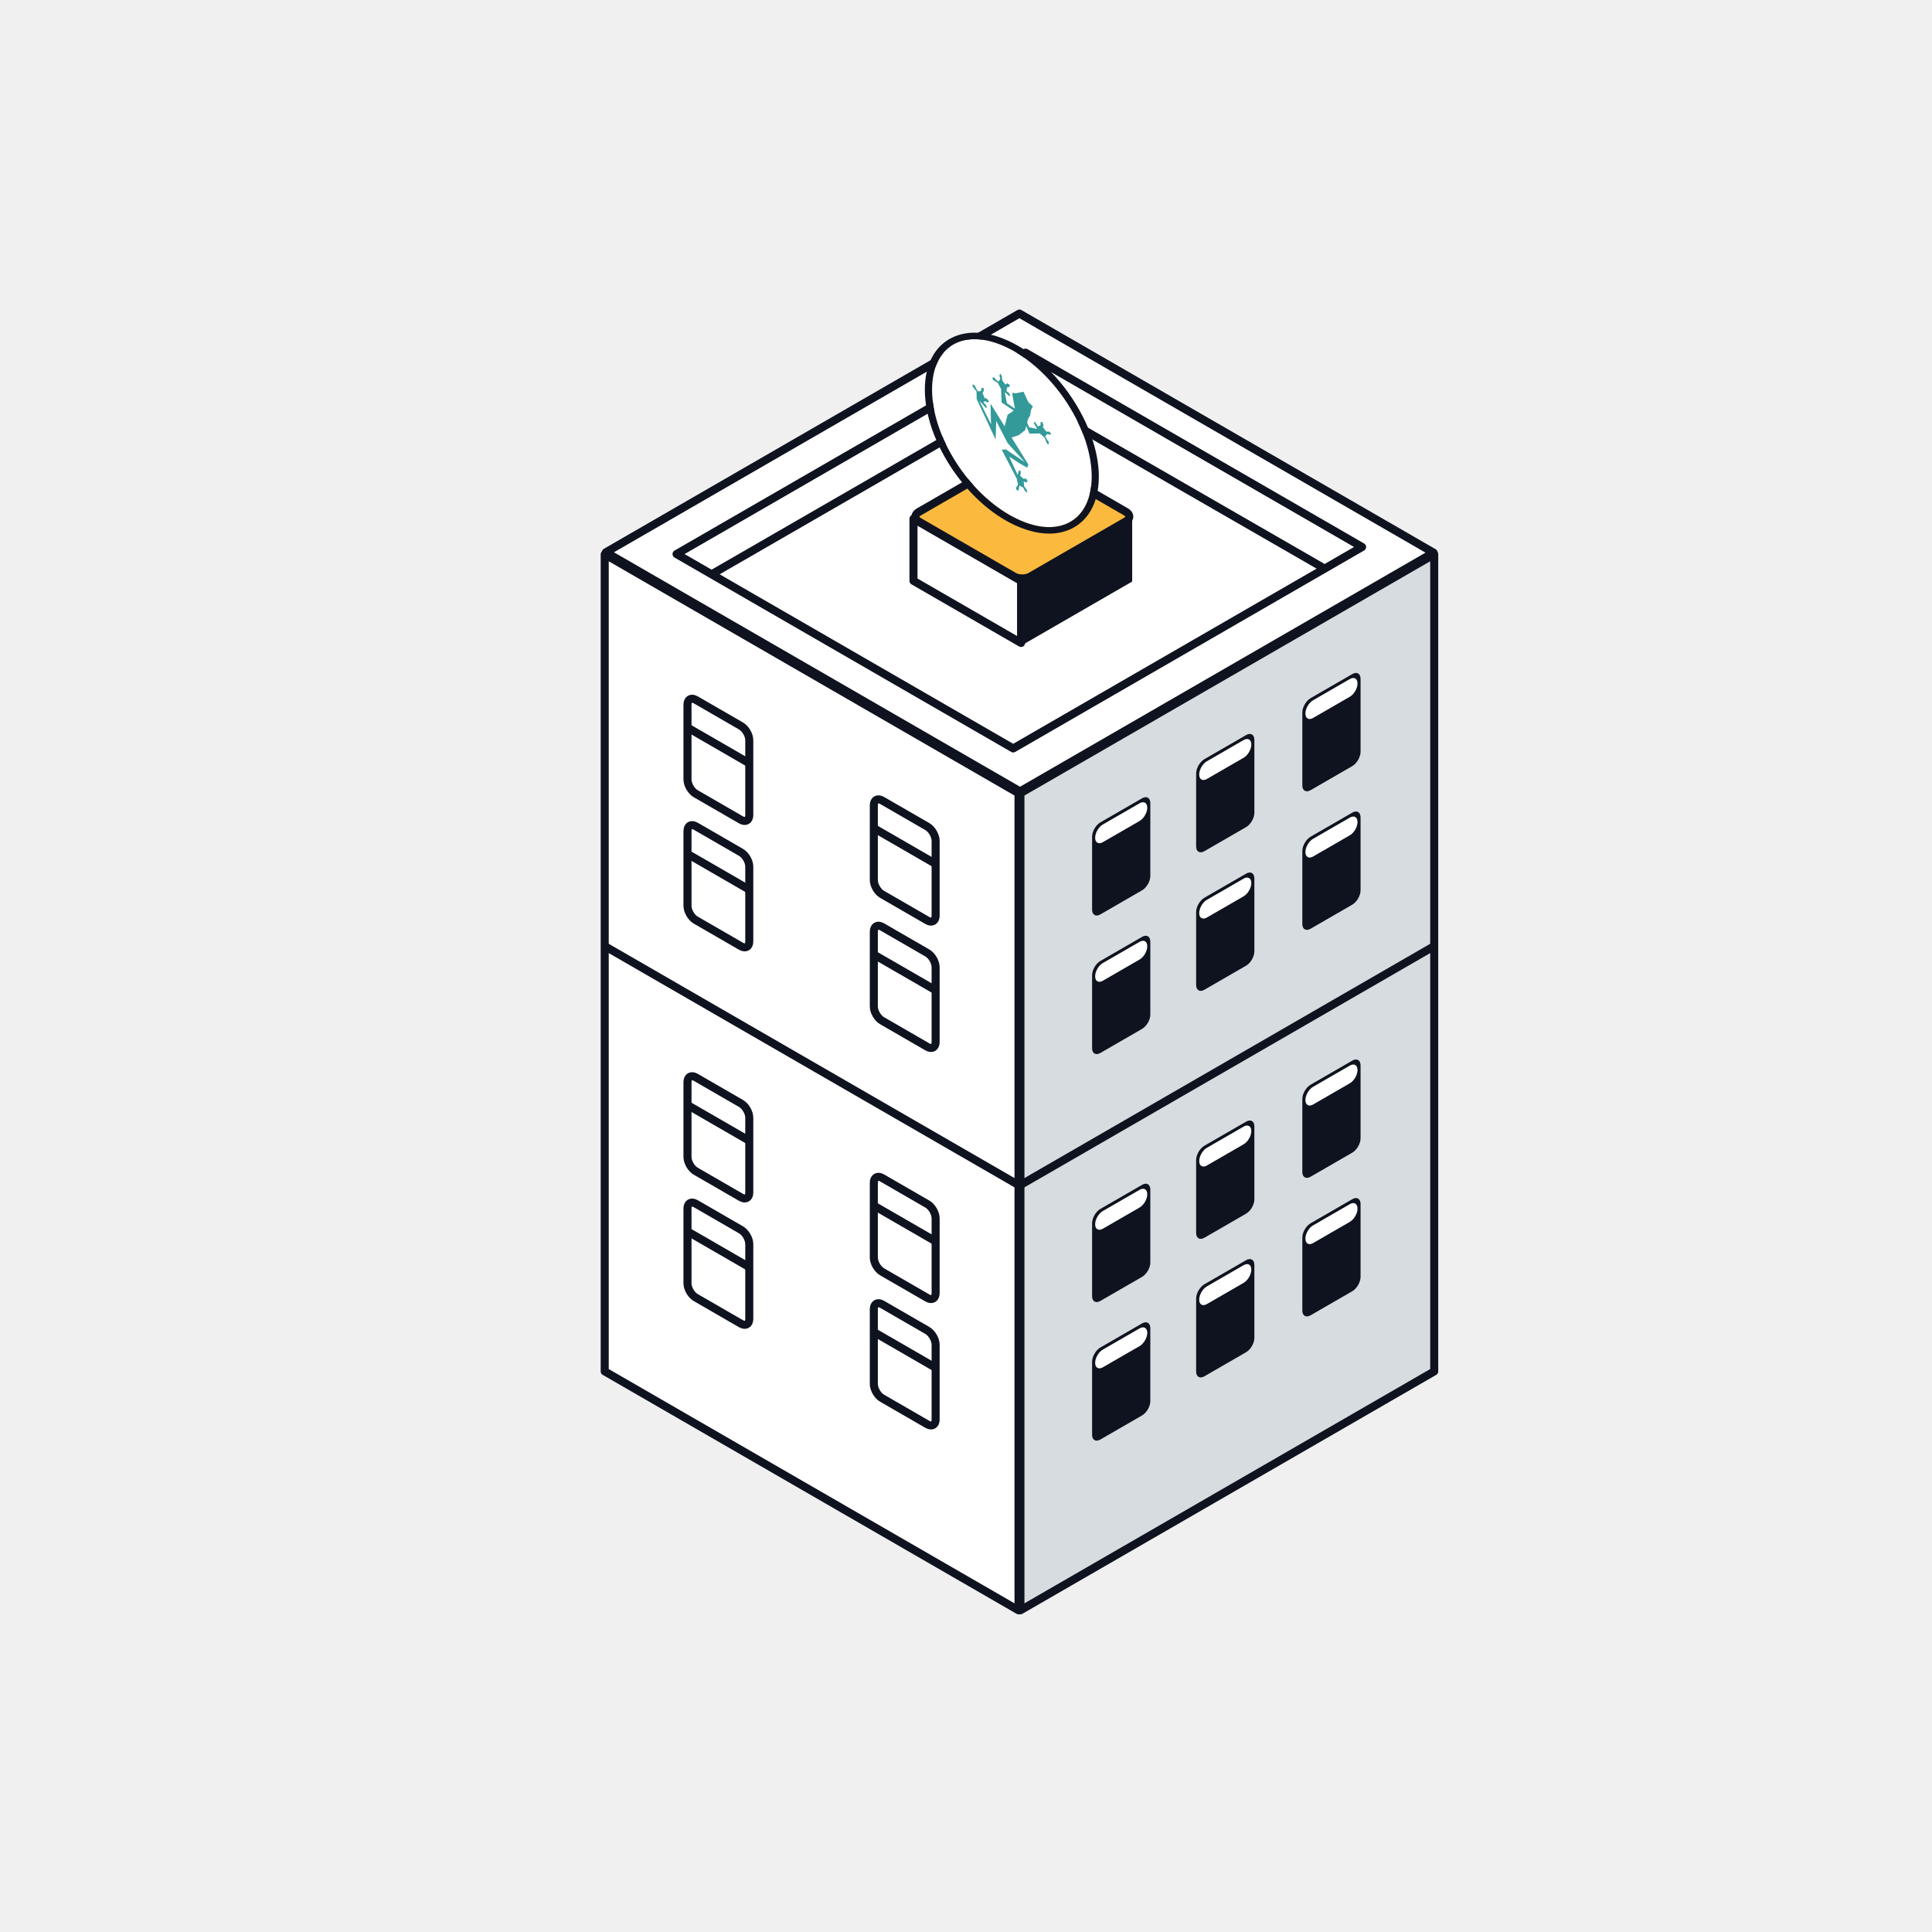
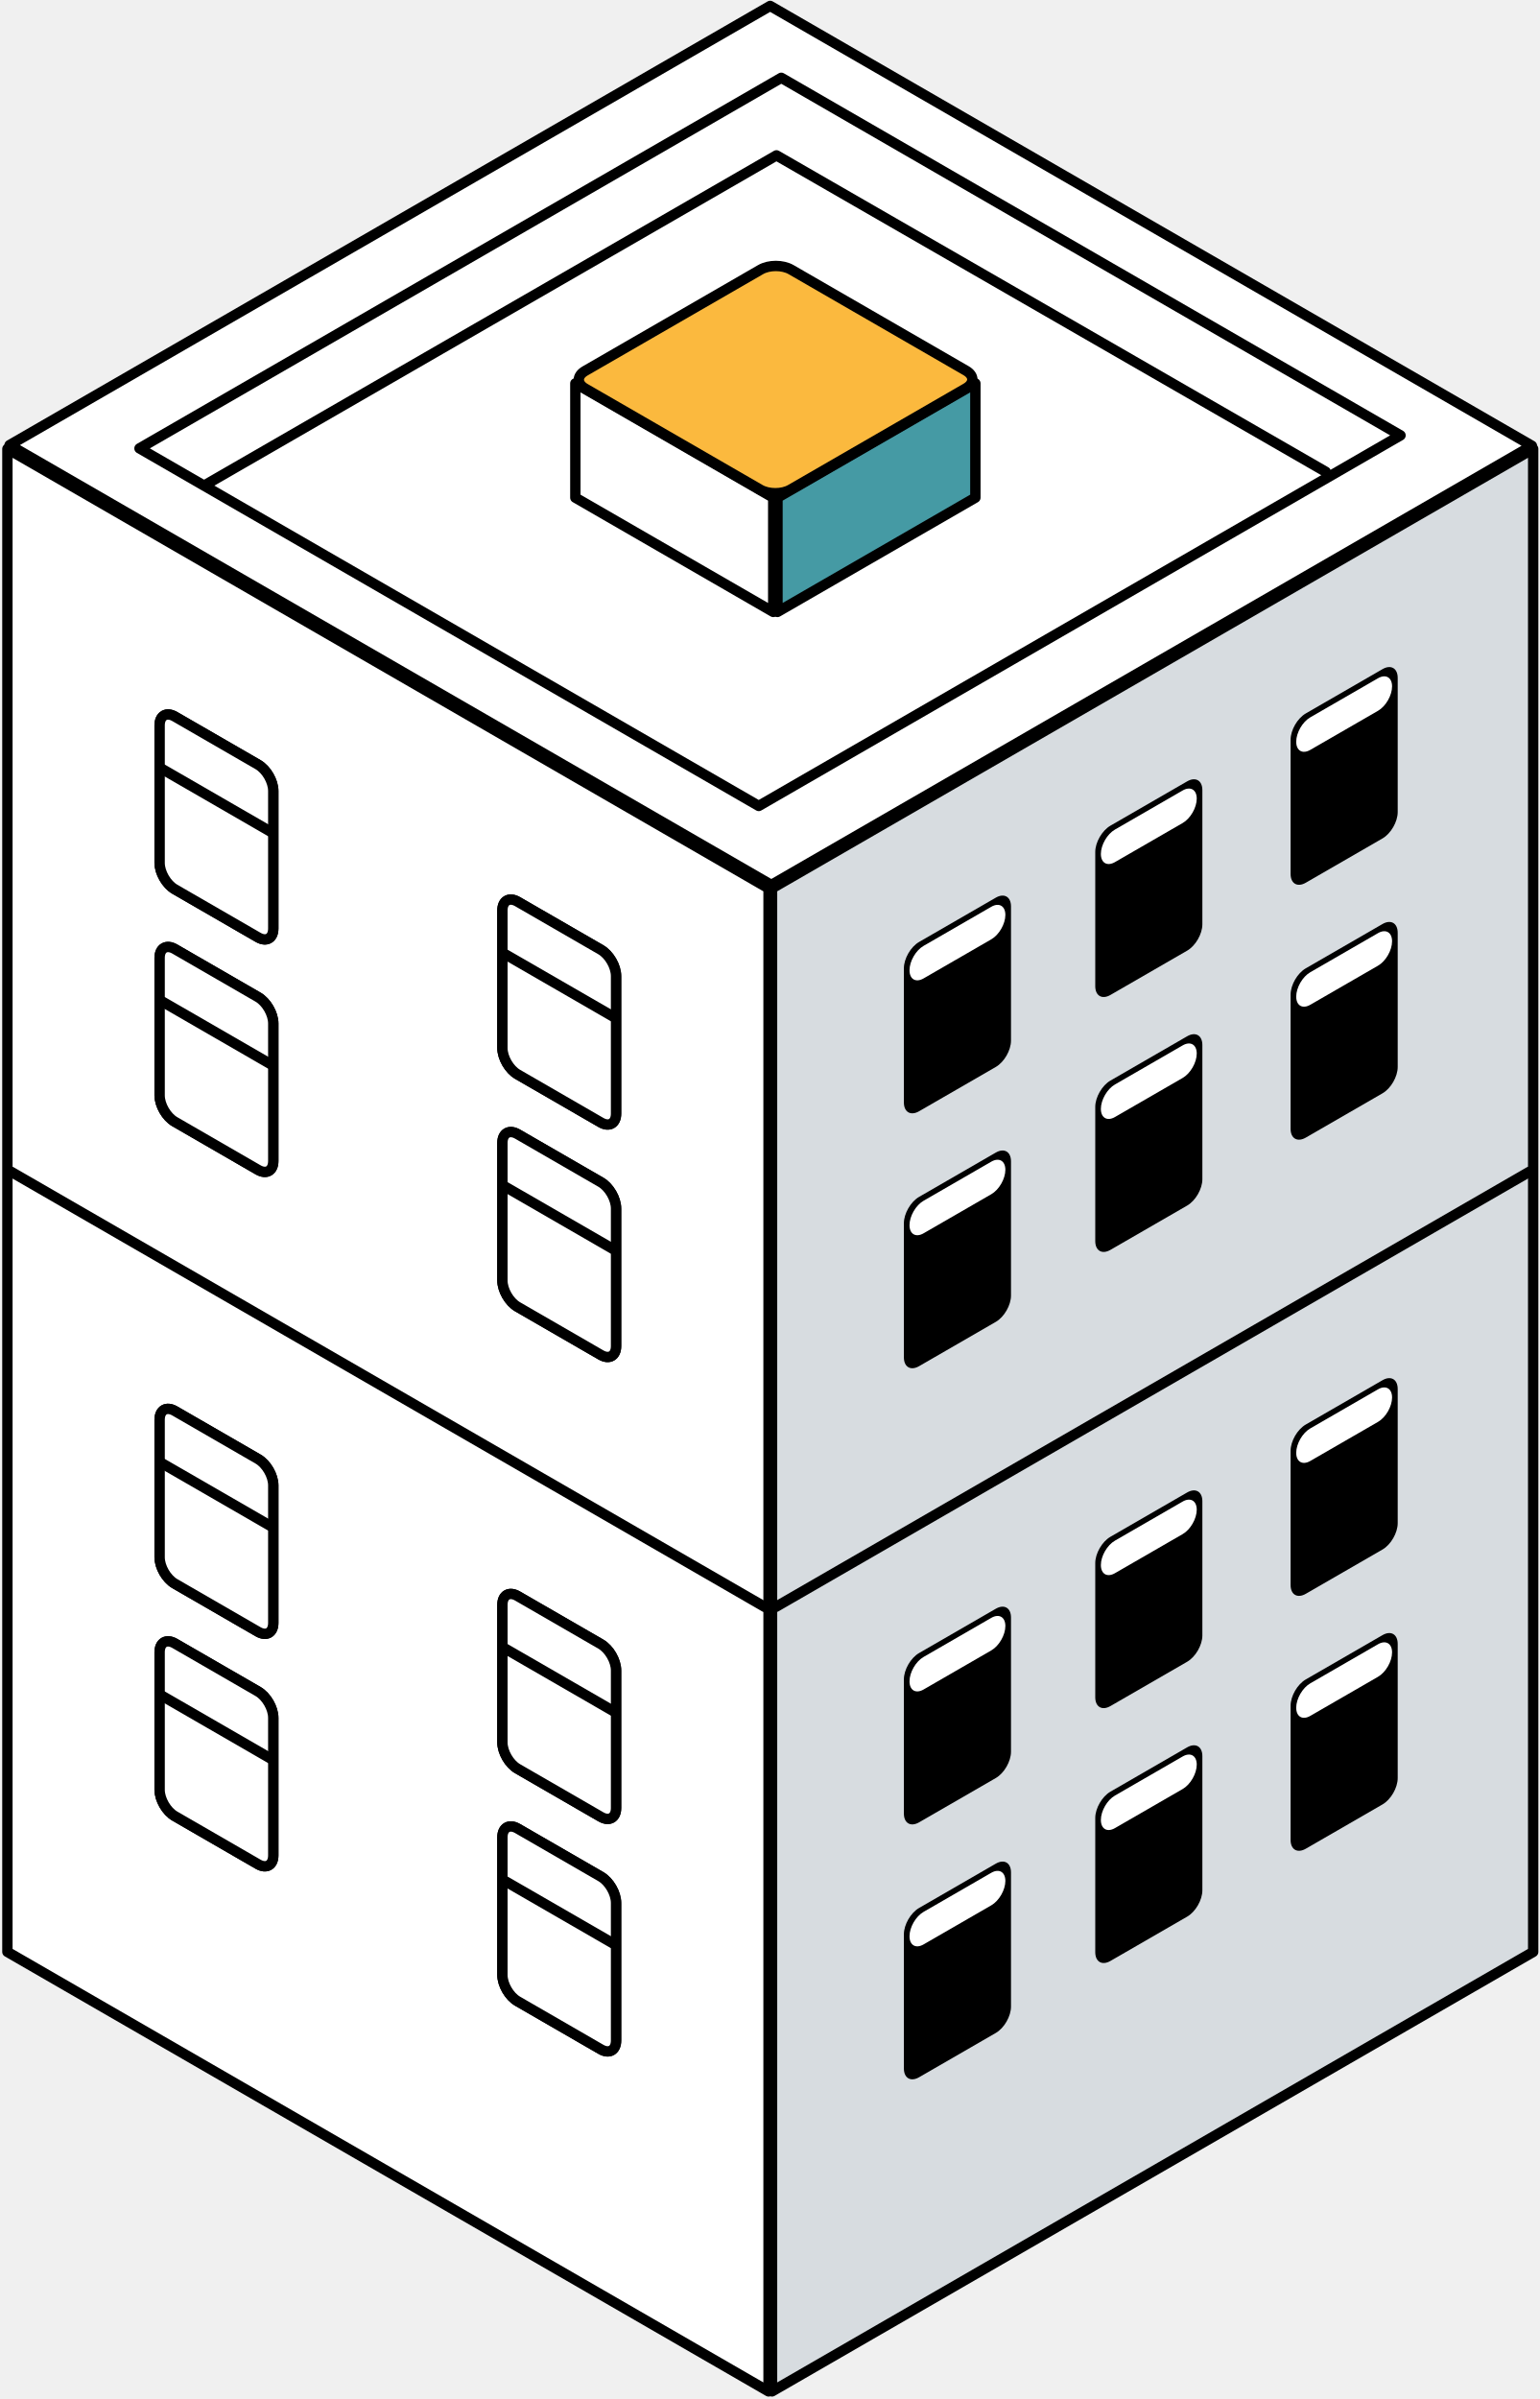
- <svg xmlns="http://www.w3.org/2000/svg" id="Southeast_Asia_R_D_Office_Opened_Vietnam" data-name="Southeast Asia R&amp;amp;D Office Opened – Vietnam" viewBox="0 0 1200 1200">
-   <defs>
-     <style>
-       .cls-1 {
-         fill: #399;
-       }
- 
-       .cls-2, .cls-3 {
-         fill: #fff;
-       }
- 
-       .cls-2, .cls-4, .cls-5, .cls-6, .cls-7 {
-         stroke: #0f1320;
-         stroke-linejoin: round;
-       }
- 
-       .cls-2, .cls-4, .cls-6 {
-         stroke-width: 5px;
-       }
- 
-       .cls-2, .cls-4, .cls-7 {
-         stroke-linecap: round;
-       }
- 
-       .cls-4, .cls-7 {
-         fill: #d7dce0;
-       }
- 
-       .cls-5, .cls-7 {
-         stroke-width: 1.5px;
-       }
- 
-       .cls-5, .cls-8 {
-         fill: #0f1320;
-       }
- 
-       .cls-6 {
-         fill: #fbb93e;
-       }
-     </style>
-   </defs>
-   <g>
-     <polygon class="cls-4" points="633.8 492.68 890.82 344.29 890.82 851.79 633.8 1000.18 633.8 492.68" />
-     <path class="cls-2" d="M635.09,735.3l254.45-146.91" />
-     <path class="cls-8" d="M683.46,510.79l25.89-14.95c2.84-1.64,5.14-.31,5.14,2.97v45.29c0,3.28-2.3,7.26-5.14,8.9l-25.89,14.95c-2.84,1.64-5.14.31-5.14-2.97v-45.29c0-3.28,2.3-7.26,5.14-8.9Z" />
-     <path class="cls-3" d="M684.98,512.11l22.85-13.19c2.63-1.52,4.76-.29,4.76,2.75h0c0,3.04-2.13,6.73-4.76,8.24l-22.85,13.19c-2.63,1.52-4.76.29-4.76-2.75h0c0-3.04,2.13-6.73,4.76-8.24Z" />
-     <path class="cls-8" d="M683.46,596.86l25.89-14.95c2.84-1.64,5.14-.31,5.14,2.97v45.29c0,3.28-2.3,7.26-5.14,8.9l-25.89,14.95c-2.84,1.64-5.14.31-5.14-2.97v-45.29c0-3.28,2.3-7.26,5.14-8.9Z" />
-     <path class="cls-3" d="M684.98,598.17l22.85-13.19c2.63-1.52,4.76-.29,4.76,2.75h0c0,3.04-2.13,6.73-4.76,8.24l-22.85,13.19c-2.63,1.52-4.76.29-4.76-2.75h0c0-3.04,2.13-6.73,4.76-8.24Z" />
-     <path class="cls-8" d="M748.08,471.52l25.89-14.95c2.84-1.64,5.14-.31,5.14,2.97v45.29c0,3.28-2.3,7.26-5.14,8.9l-25.89,14.95c-2.84,1.64-5.14.31-5.14-2.97v-45.29c0-3.28,2.3-7.26,5.14-8.9Z" />
-     <path class="cls-3" d="M749.61,472.84l22.85-13.19c2.63-1.52,4.76-.29,4.76,2.75h0c0,3.04-2.13,6.73-4.76,8.24l-22.85,13.19c-2.63,1.52-4.76.29-4.76-2.75h0c0-3.04,2.13-6.73,4.76-8.24Z" />
-     <path class="cls-8" d="M748.08,557.59l25.89-14.95c2.84-1.64,5.14-.31,5.14,2.97v45.29c0,3.28-2.3,7.26-5.14,8.9l-25.89,14.95c-2.84,1.64-5.14.31-5.14-2.97v-45.29c0-3.28,2.3-7.26,5.14-8.9Z" />
-     <path class="cls-3" d="M749.6,558.91l22.85-13.19c2.63-1.52,4.76-.29,4.76,2.75h0c0,3.04-2.13,6.73-4.76,8.24l-22.85,13.19c-2.63,1.52-4.76.29-4.76-2.75h0c0-3.04,2.13-6.73,4.76-8.24Z" />
-     <path class="cls-8" d="M814.04,433.63l25.89-14.95c2.84-1.64,5.14-.31,5.14,2.97v45.29c0,3.28-2.3,7.26-5.14,8.9l-25.89,14.95c-2.84,1.64-5.14.31-5.14-2.97v-45.29c0-3.28,2.3-7.26,5.14-8.9Z" />
-     <path class="cls-3" d="M815.57,434.95l22.85-13.19c2.63-1.52,4.76-.29,4.76,2.75h0c0,3.04-2.13,6.73-4.76,8.24l-22.85,13.19c-2.63,1.52-4.76.29-4.76-2.75h0c0-3.04,2.13-6.73,4.76-8.24Z" />
-     <path class="cls-8" d="M814.04,519.69l25.89-14.95c2.84-1.64,5.14-.31,5.14,2.97v45.29c0,3.28-2.3,7.26-5.14,8.9l-25.89,14.95c-2.84,1.64-5.14.31-5.14-2.97v-45.29c0-3.28,2.3-7.26,5.14-8.9Z" />
-     <path class="cls-3" d="M815.57,521.01l22.85-13.19c2.63-1.52,4.76-.29,4.76,2.75h0c0,3.04-2.13,6.73-4.76,8.24l-22.85,13.19c-2.63,1.52-4.76.29-4.76-2.75h0c0-3.04,2.13-6.73,4.76-8.24Z" />
-     <path class="cls-8" d="M683.46,750.88l25.89-14.95c2.84-1.64,5.14-.31,5.14,2.97v45.29c0,3.28-2.3,7.26-5.14,8.9l-25.89,14.95c-2.84,1.64-5.14.31-5.14-2.97v-45.29c0-3.28,2.3-7.26,5.14-8.9Z" />
-     <path class="cls-3" d="M684.98,752.2l22.85-13.19c2.63-1.52,4.76-.29,4.76,2.75h0c0,3.04-2.13,6.73-4.76,8.24l-22.85,13.19c-2.63,1.52-4.76.29-4.76-2.75h0c0-3.04,2.13-6.73,4.76-8.24Z" />
-     <path class="cls-8" d="M683.46,836.95l25.89-14.95c2.84-1.64,5.14-.31,5.14,2.97v45.29c0,3.28-2.3,7.26-5.14,8.9l-25.89,14.95c-2.84,1.64-5.14.31-5.14-2.97v-45.29c0-3.28,2.3-7.26,5.14-8.9Z" />
-     <path class="cls-3" d="M684.98,838.27l22.85-13.19c2.63-1.52,4.76-.29,4.76,2.75h0c0,3.04-2.13,6.73-4.76,8.24l-22.85,13.19c-2.63,1.52-4.76.29-4.76-2.75h0c0-3.04,2.13-6.73,4.76-8.24Z" />
-     <path class="cls-8" d="M748.08,711.62l25.89-14.95c2.84-1.64,5.14-.31,5.14,2.97v45.29c0,3.28-2.3,7.26-5.14,8.9l-25.89,14.95c-2.84,1.64-5.14.31-5.14-2.97v-45.29c0-3.28,2.3-7.26,5.14-8.9Z" />
-     <path class="cls-3" d="M749.61,712.93l22.85-13.19c2.63-1.52,4.76-.29,4.76,2.75h0c0,3.04-2.13,6.73-4.76,8.24l-22.85,13.19c-2.63,1.52-4.76.29-4.76-2.75h0c0-3.04,2.13-6.73,4.76-8.24Z" />
-     <path class="cls-8" d="M748.08,797.68l25.89-14.95c2.84-1.64,5.14-.31,5.14,2.97v45.29c0,3.28-2.3,7.26-5.14,8.9l-25.89,14.95c-2.84,1.64-5.14.31-5.14-2.97v-45.29c0-3.28,2.3-7.26,5.14-8.9Z" />
-     <path class="cls-3" d="M749.6,799l22.85-13.19c2.63-1.52,4.76-.29,4.76,2.75h0c0,3.04-2.13,6.73-4.76,8.24l-22.85,13.19c-2.63,1.52-4.76.29-4.76-2.75h0c0-3.04,2.13-6.73,4.76-8.24Z" />
-     <path class="cls-8" d="M814.04,673.72l25.89-14.95c2.84-1.64,5.14-.31,5.14,2.97v45.29c0,3.28-2.3,7.26-5.14,8.9l-25.89,14.95c-2.84,1.64-5.14.31-5.14-2.97v-45.29c0-3.28,2.3-7.26,5.14-8.9Z" />
-     <path class="cls-3" d="M815.57,675.04l22.85-13.19c2.63-1.52,4.76-.29,4.76,2.75h0c0,3.04-2.13,6.73-4.76,8.24l-22.85,13.19c-2.63,1.52-4.76.29-4.76-2.75h0c0-3.04,2.13-6.73,4.76-8.24Z" />
-     <path class="cls-8" d="M814.04,759.79l25.89-14.95c2.84-1.64,5.14-.31,5.14,2.97v45.29c0,3.28-2.3,7.26-5.14,8.9l-25.89,14.95c-2.84,1.64-5.14.31-5.14-2.97v-45.29c0-3.28,2.3-7.26,5.14-8.9Z" />
-     <path class="cls-3" d="M815.57,761.11l22.85-13.19c2.63-1.52,4.76-.29,4.76,2.75h0c0,3.04-2.13,6.73-4.76,8.24l-22.85,13.19c-2.63,1.52-4.76.29-4.76-2.75h0c0-3.04,2.13-6.73,4.76-8.24Z" />
-     <polygon class="cls-2" points="375.6 344.3 632.62 492.69 632.62 1000.18 375.6 851.79 375.6 344.3" />
-     <path class="cls-2" d="M376.89,588.4l254.45,146.91" />
-     <path class="cls-7" d="M547.89,497.19l28.1,16.23c2.84,1.64,5.14,5.63,5.14,8.9v46.44c0,3.28-2.3,4.61-5.14,2.97l-28.1-16.23c-2.84-1.64-5.14-5.63-5.14-8.9v-46.44c0-3.28,2.3-4.61,5.14-2.97Z" />
-     <polygon class="cls-3" points="544.77 497.63 579.12 517.46 579.12 535.4 544.77 515.57 544.77 497.63" />
-     <path class="cls-2" d="M547.89,497.19l28.1,16.23c2.84,1.64,5.14,5.63,5.14,8.9v46.44c0,3.28-2.3,4.61-5.14,2.97l-28.1-16.23c-2.84-1.64-5.14-5.63-5.14-8.9v-46.44c0-3.28,2.3-4.61,5.14-2.97Z" />
-     <path class="cls-2" d="M543.76,514.99l36.36,20.99" />
-     <path class="cls-7" d="M547.89,575.68l28.1,16.23c2.84,1.64,5.14,5.63,5.14,8.9v46.44c0,3.28-2.3,4.61-5.14,2.97l-28.1-16.23c-2.84-1.64-5.14-5.63-5.14-8.9v-46.44c0-3.28,2.3-4.61,5.14-2.97Z" />
-     <polygon class="cls-3" points="544.77 576.12 579.12 595.95 579.12 613.89 544.77 594.07 544.77 576.12" />
-     <path class="cls-2" d="M547.89,575.68l28.1,16.23c2.84,1.64,5.14,5.63,5.14,8.9v46.44c0,3.28-2.3,4.61-5.14,2.97l-28.1-16.23c-2.84-1.64-5.14-5.63-5.14-8.9v-46.44c0-3.28,2.3-4.61,5.14-2.97Z" />
-     <path class="cls-2" d="M543.76,593.48l36.36,20.99" />
-     <path class="cls-7" d="M432.15,434.69l28.1,16.23c2.84,1.64,5.14,5.63,5.14,8.9v46.44c0,3.28-2.3,4.61-5.14,2.97l-28.1-16.23c-2.84-1.64-5.14-5.63-5.14-8.9v-46.44c0-3.28,2.3-4.61,5.14-2.97Z" />
-     <polygon class="cls-3" points="429.03 435.13 463.37 454.96 463.37 472.9 429.03 453.07 429.03 435.13" />
-     <path class="cls-2" d="M432.15,434.69l28.1,16.23c2.84,1.64,5.14,5.63,5.14,8.9v46.44c0,3.28-2.3,4.61-5.14,2.97l-28.1-16.23c-2.84-1.64-5.14-5.63-5.14-8.9v-46.44c0-3.28,2.3-4.61,5.14-2.97Z" />
-     <path class="cls-2" d="M428.02,452.49l36.36,21" />
-     <path class="cls-7" d="M432.15,513.19l28.1,16.23c2.84,1.64,5.14,5.63,5.14,8.9v46.44c0,3.28-2.3,4.61-5.14,2.97l-28.1-16.23c-2.84-1.64-5.14-5.63-5.14-8.9v-46.44c0-3.28,2.3-4.61,5.14-2.97Z" />
-     <polygon class="cls-3" points="429.03 513.63 463.37 533.45 463.37 551.4 429.03 531.57 429.03 513.63" />
-     <path class="cls-2" d="M432.15,513.19l28.1,16.23c2.84,1.64,5.14,5.63,5.14,8.9v46.44c0,3.28-2.3,4.61-5.14,2.97l-28.1-16.23c-2.84-1.64-5.14-5.63-5.14-8.9v-46.44c0-3.28,2.3-4.61,5.14-2.97Z" />
-     <path class="cls-2" d="M428.02,530.98l36.36,21" />
-     <path class="cls-7" d="M547.89,731.64l28.1,16.23c2.84,1.64,5.14,5.63,5.14,8.9v46.44c0,3.28-2.3,4.61-5.14,2.97l-28.1-16.23c-2.84-1.64-5.14-5.63-5.14-8.9v-46.44c0-3.28,2.3-4.61,5.14-2.97Z" />
-     <polygon class="cls-3" points="544.77 732.08 579.12 751.91 579.12 769.86 544.77 750.03 544.77 732.08" />
-     <path class="cls-2" d="M547.89,731.64l28.1,16.23c2.84,1.64,5.14,5.63,5.14,8.9v46.44c0,3.28-2.3,4.61-5.14,2.97l-28.1-16.23c-2.84-1.64-5.14-5.63-5.14-8.9v-46.44c0-3.28,2.3-4.61,5.14-2.97Z" />
-     <path class="cls-2" d="M543.76,749.44l36.36,20.99" />
-     <path class="cls-7" d="M547.89,810.14l28.1,16.23c2.84,1.64,5.14,5.63,5.14,8.9v46.44c0,3.28-2.3,4.61-5.14,2.97l-28.1-16.23c-2.84-1.64-5.14-5.63-5.14-8.9v-46.44c0-3.28,2.3-4.61,5.14-2.97Z" />
-     <polygon class="cls-3" points="544.77 810.58 579.12 830.41 579.12 848.35 544.77 828.52 544.77 810.58" />
-     <path class="cls-2" d="M547.89,810.14l28.1,16.23c2.84,1.64,5.14,5.63,5.14,8.9v46.44c0,3.28-2.3,4.61-5.14,2.97l-28.1-16.23c-2.84-1.64-5.14-5.63-5.14-8.9v-46.44c0-3.28,2.3-4.61,5.14-2.97Z" />
-     <path class="cls-2" d="M543.76,827.94l36.36,20.99" />
-     <path class="cls-7" d="M432.15,669.15l28.1,16.23c2.84,1.64,5.14,5.63,5.14,8.9v46.44c0,3.28-2.3,4.61-5.14,2.97l-28.1-16.23c-2.84-1.64-5.14-5.63-5.14-8.9v-46.44c0-3.28,2.3-4.61,5.14-2.97Z" />
-     <polygon class="cls-3" points="429.03 669.59 463.37 689.41 463.37 707.36 429.03 687.53 429.03 669.59" />
-     <path class="cls-2" d="M432.15,669.15l28.1,16.23c2.84,1.64,5.14,5.63,5.14,8.9v46.44c0,3.28-2.3,4.61-5.14,2.97l-28.1-16.23c-2.84-1.64-5.14-5.63-5.14-8.9v-46.44c0-3.28,2.3-4.61,5.14-2.97Z" />
-     <path class="cls-2" d="M428.02,686.94l36.36,20.99" />
-     <path class="cls-7" d="M432.15,747.64l28.1,16.23c2.84,1.64,5.14,5.63,5.14,8.9v46.44c0,3.28-2.3,4.61-5.14,2.97l-28.1-16.23c-2.84-1.64-5.14-5.63-5.14-8.9v-46.44c0-3.28,2.3-4.61,5.14-2.97Z" />
-     <polygon class="cls-3" points="429.03 748.08 463.37 767.91 463.37 785.85 429.03 766.02 429.03 748.08" />
-     <path class="cls-2" d="M432.15,747.64l28.1,16.23c2.84,1.64,5.14,5.63,5.14,8.9v46.44c0,3.28-2.3,4.61-5.14,2.97l-28.1-16.23c-2.84-1.64-5.14-5.63-5.14-8.9v-46.44c0-3.28,2.3-4.61,5.14-2.97Z" />
-     <path class="cls-2" d="M428.02,765.44l36.36,21" />
-     <polygon class="cls-2" points="633.17 194.75 890.4 343.26 633.56 491.54 376.34 343.03 633.17 194.75" />
-     <polygon class="cls-2" points="636.92 219.02 846.03 339.75 629.32 464.87 420.21 344.14 636.92 219.02" />
-     <path class="cls-2" d="M442.38,356.49l192.91-111.29,185.49,106.84" />
-     <polygon class="cls-2" points="567.38 322.2 634.21 360.78 634.21 399.36 567.38 360.78 567.38 322.2" />
-     <polygon class="cls-5" points="635.64 360.78 702.47 322.2 702.47 360.78 635.64 399.36 635.64 360.78" />
-     <path class="cls-6" d="M640.22,283.78l59.09,34.12c2.84,1.64,2.84,4.3,0,5.94l-59.26,34.21c-2.84,1.64-7.44,1.64-10.28,0l-59.09-34.12c-2.84-1.64-2.84-4.3,0-5.94l59.26-34.21c2.84-1.64,7.44-1.64,10.28,0Z" />
-     <path class="cls-3" d="M627.37,216.8c-7.82-4.07-15.32-6.13-22.01-6.13-4.54,0-8.72.95-12.39,2.85-9.06,4.72-14.06,14.84-14.06,28.52,0,29.12,22.73,64.65,50.69,79.21,13.11,6.83,25.32,8.01,34.4,3.29,9.06-4.72,14.06-14.84,14.06-28.52,0-29.12-22.73-64.65-50.69-79.21Z" />
-   </g>
-   <path class="cls-8" d="M652.87,231.06c-7.03-7.27-14.93-13.4-23.27-17.75-14.55-7.59-28.35-8.75-38.87-3.29-10.49,5.46-16.29,16.83-16.29,32.01,0,30.39,23.73,67.5,52.93,82.71,4.95,2.59,9.83,4.4,14.52,5.49,1.51.35,3,.63,4.46.83,1.8.23,3.57.37,5.28.37,5.31,0,10.24-1.13,14.6-3.4,6.23-3.24,10.77-8.59,13.47-15.53.49-1.25.9-2.55,1.26-3.89,1.03-3.82,1.54-8.01,1.54-12.57,0-15.83-6.44-33.47-16.73-48.89-.77-1.16-1.54-2.29-2.36-3.43-1.62-2.27-3.34-4.44-5.11-6.57-1.74-2.11-3.57-4.12-5.46-6.09h.03ZM664.01,324.55c-9.06,4.72-21.29,3.56-34.4-3.29-27.94-14.56-50.69-50.09-50.69-79.21,0-13.66,5-23.8,14.06-28.52,3.67-1.9,7.85-2.85,12.39-2.85,6.7,0,14.19,2.06,22.01,6.13,27.94,14.56,50.69,50.09,50.69,79.21,0,13.66-5,23.8-14.06,28.52Z" />
-   <path class="cls-1" d="M621.43,232.15h-.02s-.66.82-.66.82l.53,2.53-1.11,1.55-1.35-1.08-1.38-1.6-1.12.27.55,1.4,2.81,1.7,1.94,3.53.15.27.37,8.46s4.58,3.06,7.36,4.92l-.41.51-3.28,2.2-1.78,7.2-8.78-14.08.29,12.81-7.23-14.66.03.02,1.27,1.37,2.81,3.08.6-.44-.74-1.53-1.35-1.32-.19-.11,1.04-.86,1.84.95.56-.93-1.35-1.64-1.28-.2-1.24-3.17v-.04s.83-1.56.83-1.56l-.27-1.63-1.11.05-.53,1.98-1.87.15-1.04-1.68-.86-1.99-1.35-.63v1.26s2.41,3.09,2.41,3.09l.12,4.76,11.76,25.11.36-11.68.15.42,6.89,13.42,10.72,11.89-11.82-7.93-2.49.23,9.26,17.87.85,3.8-1.34,2.09.53,1.41,1.24.06.1-1.74.44-1.24,2.19,1.25,1.39,2.43,1.25.68-.39-1.66-1.6-2.22-.08-.16-.12-2.32-.32-.6,1.89.7.8-1.05-1.02-1.36-1.63.03-1.83-1.71h-.02s-.18-.36-.18-.36l-.03-.02.48-1.15-.24-1.52-.89-.48-.61,2.12-.23.8h-.02s-5.27-11.39-5.27-11.39l6.89,4.46,4.35,2.42.67-1.99-10.41-16.74,4.5-1.46,3.96-3.19s.36-1.47.61-2.51l2.09,4.72,6.33-.07,3,2.54,1.44,3.62,1.09.67.13-1.51-1.28-1.73-.91-1.72,1.09-1.57,1.92.53-.02.03.6-.94-1.27-1.07-1.74-.03-2.14-2.77.44-1.15-.74-2-1.07.03-.09,2.06-1.69.63-.95-1.82-1.14-1.09-.42.67,2.15,3.79v.02s-4.91-1.02-4.91-1.02l-1.34-2.91.62-2.28,1.28-2.22.51-3.31,1.18-2.27-2.86-2.7-2.96-6.42-4.77.99-2.24-.32.45,3.34,1.23,6.47v.02s-4.99-3.36-4.99-3.36l-1.36-6.92.13.11.57.5,2.29,1.98.47-.61-.89-1.45-1.35-1.04-.13-.6.4-1.81,1.55-.27-.06-1.44-1.53-.84-1.03.83-1.95-2.62-.06-.17-.14-2.34-.86-1.6" />
+ <svg xmlns="http://www.w3.org/2000/svg" width="520" height="810" viewBox="0 0 520 810" fill="none">
+   <path d="M260.699 299.93L517.719 151.54V659.04L260.699 807.43V299.93Z" fill="#D7DCE0" stroke="black" stroke-width="3.5" stroke-linecap="round" stroke-linejoin="round" />
+   <path d="M261.98 542.55L516.43 395.64L261.98 542.55Z" fill="white" />
+   <path d="M261.98 542.55L516.43 395.64" stroke="black" stroke-width="3.5" stroke-linecap="round" stroke-linejoin="round" />
+   <path d="M310.361 318.04L336.251 303.09C339.091 301.45 341.391 302.78 341.391 306.06V351.35C341.391 354.63 339.091 358.61 336.251 360.25L310.361 375.2C307.521 376.84 305.221 375.51 305.221 372.23V326.94C305.221 323.66 307.521 319.68 310.361 318.04Z" fill="black" />
+   <path d="M311.879 319.36L334.729 306.17C337.359 304.65 339.489 305.88 339.489 308.92C339.489 311.96 337.359 315.65 334.729 317.16L311.879 330.35C309.249 331.87 307.119 330.64 307.119 327.6C307.119 324.56 309.249 320.87 311.879 319.36Z" fill="white" />
+   <path d="M310.361 404.11L336.251 389.16C339.091 387.52 341.391 388.85 341.391 392.13V437.42C341.391 440.7 339.091 444.68 336.251 446.32L310.361 461.27C307.521 462.91 305.221 461.58 305.221 458.3V413.01C305.221 409.73 307.521 405.75 310.361 404.11Z" fill="black" />
+   <path d="M311.879 405.42L334.729 392.23C337.359 390.71 339.489 391.94 339.489 394.98C339.489 398.02 337.359 401.71 334.729 403.22L311.879 416.41C309.249 417.93 307.119 416.7 307.119 413.66C307.119 410.62 309.249 406.93 311.879 405.42Z" fill="white" />
+   <path d="M374.98 278.77L400.87 263.82C403.71 262.18 406.01 263.51 406.01 266.79V312.08C406.01 315.36 403.71 319.34 400.87 320.98L374.98 335.93C372.14 337.57 369.84 336.24 369.84 332.96V287.67C369.84 284.39 372.14 280.41 374.98 278.77Z" fill="black" />
+   <path d="M376.5 280.09L399.35 266.9C401.98 265.38 404.11 266.61 404.11 269.65C404.11 272.69 401.98 276.38 399.35 277.89L376.5 291.08C373.87 292.6 371.74 291.37 371.74 288.33C371.74 285.29 373.87 281.6 376.5 280.09Z" fill="white" />
+   <path d="M374.98 364.84L400.87 349.89C403.71 348.25 406.01 349.58 406.01 352.86V398.15C406.01 401.43 403.71 405.41 400.87 407.05L374.98 422C372.14 423.64 369.84 422.31 369.84 419.03V373.74C369.84 370.46 372.14 366.48 374.98 364.84Z" fill="black" />
+   <path d="M376.5 366.16L399.35 352.97C401.98 351.45 404.11 352.68 404.11 355.72C404.11 358.76 401.98 362.45 399.35 363.96L376.5 377.15C373.87 378.67 371.74 377.44 371.74 374.4C371.74 371.36 373.87 367.67 376.5 366.16Z" fill="white" />
+   <path d="M440.941 240.88L466.831 225.93C469.671 224.29 471.971 225.62 471.971 228.9V274.19C471.971 277.47 469.671 281.45 466.831 283.09L440.941 298.04C438.101 299.68 435.801 298.35 435.801 295.07V249.78C435.801 246.5 438.101 242.52 440.941 240.88Z" fill="black" />
+   <path d="M442.459 242.2L465.309 229.01C467.939 227.49 470.069 228.72 470.069 231.76C470.069 234.8 467.939 238.49 465.309 240L442.459 253.19C439.829 254.71 437.699 253.48 437.699 250.44C437.699 247.4 439.829 243.71 442.459 242.2Z" fill="white" />
+   <path d="M440.941 326.94L466.831 311.99C469.671 310.35 471.971 311.68 471.971 314.96V360.25C471.971 363.53 469.671 367.51 466.831 369.15L440.941 384.1C438.101 385.74 435.801 384.41 435.801 381.13V335.84C435.801 332.56 438.101 328.58 440.941 326.94Z" fill="black" />
+   <path d="M442.459 328.26L465.309 315.07C467.939 313.55 470.069 314.78 470.069 317.82C470.069 320.86 467.939 324.55 465.309 326.06L442.459 339.25C439.829 340.77 437.699 339.54 437.699 336.5C437.699 333.46 439.829 329.77 442.459 328.26Z" fill="white" />
+   <path d="M310.361 558.13L336.251 543.18C339.091 541.54 341.391 542.87 341.391 546.15V591.44C341.391 594.72 339.091 598.7 336.251 600.34L310.361 615.29C307.521 616.93 305.221 615.6 305.221 612.32V567.03C305.221 563.75 307.521 559.77 310.361 558.13Z" fill="black" />
+   <path d="M311.879 559.45L334.729 546.26C337.359 544.74 339.489 545.97 339.489 549.01C339.489 552.05 337.359 555.74 334.729 557.25L311.879 570.44C309.249 571.96 307.119 570.73 307.119 567.69C307.119 564.65 309.249 560.96 311.879 559.45Z" fill="white" />
+   <path d="M310.361 644.2L336.251 629.25C339.091 627.61 341.391 628.94 341.391 632.22V677.51C341.391 680.79 339.091 684.77 336.251 686.41L310.361 701.36C307.521 703 305.221 701.67 305.221 698.39V653.1C305.221 649.82 307.521 645.84 310.361 644.2Z" fill="black" />
+   <path d="M311.879 645.52L334.729 632.33C337.359 630.81 339.489 632.04 339.489 635.08C339.489 638.12 337.359 641.81 334.729 643.32L311.879 656.51C309.249 658.03 307.119 656.8 307.119 653.76C307.119 650.72 309.249 647.03 311.879 645.52Z" fill="white" />
+   <path d="M374.98 518.87L400.87 503.92C403.71 502.28 406.01 503.61 406.01 506.89V552.18C406.01 555.46 403.71 559.44 400.87 561.08L374.98 576.03C372.14 577.67 369.84 576.34 369.84 573.06V527.77C369.84 524.49 372.14 520.51 374.98 518.87Z" fill="black" />
+   <path d="M376.5 520.18L399.35 506.99C401.98 505.47 404.11 506.7 404.11 509.74C404.11 512.78 401.98 516.47 399.35 517.98L376.5 531.17C373.87 532.69 371.74 531.46 371.74 528.42C371.74 525.38 373.87 521.69 376.5 520.18Z" fill="white" />
+   <path d="M374.98 604.93L400.87 589.98C403.71 588.34 406.01 589.67 406.01 592.95V638.24C406.01 641.52 403.71 645.5 400.87 647.14L374.98 662.09C372.14 663.73 369.84 662.4 369.84 659.12V613.83C369.84 610.55 372.14 606.57 374.98 604.93Z" fill="black" />
+   <path d="M376.5 606.25L399.35 593.06C401.98 591.54 404.11 592.77 404.11 595.81C404.11 598.85 401.98 602.54 399.35 604.05L376.5 617.24C373.87 618.76 371.74 617.53 371.74 614.49C371.74 611.45 373.87 607.76 376.5 606.25Z" fill="white" />
+   <path d="M440.941 480.97L466.831 466.02C469.671 464.38 471.971 465.71 471.971 468.99V514.28C471.971 517.56 469.671 521.54 466.831 523.18L440.941 538.13C438.101 539.77 435.801 538.44 435.801 535.16V489.87C435.801 486.59 438.101 482.61 440.941 480.97Z" fill="black" />
+   <path d="M442.459 482.29L465.309 469.1C467.939 467.58 470.069 468.81 470.069 471.85C470.069 474.89 467.939 478.58 465.309 480.09L442.459 493.28C439.829 494.8 437.699 493.57 437.699 490.53C437.699 487.49 439.829 483.8 442.459 482.29Z" fill="white" />
+   <path d="M440.941 567.04L466.831 552.09C469.671 550.45 471.971 551.78 471.971 555.06V600.35C471.971 603.63 469.671 607.61 466.831 609.25L440.941 624.2C438.101 625.84 435.801 624.51 435.801 621.23V575.94C435.801 572.66 438.101 568.68 440.941 567.04Z" fill="black" />
+   <path d="M442.459 568.36L465.309 555.17C467.939 553.65 470.069 554.88 470.069 557.92C470.069 560.96 467.939 564.65 465.309 566.16L442.459 579.35C439.829 580.87 437.699 579.64 437.699 576.6C437.699 573.56 439.829 569.87 442.459 568.36Z" fill="white" />
+   <path d="M2.5 151.55L259.52 299.94V807.43L2.5 659.04V151.55Z" fill="white" stroke="black" stroke-width="3.5" stroke-linecap="round" stroke-linejoin="round" />
+   <path d="M3.779 395.65L258.229 542.56L3.779 395.65Z" fill="white" />
+   <path d="M3.779 395.65L258.229 542.56" stroke="black" stroke-width="3.5" stroke-linecap="round" stroke-linejoin="round" />
+   <path d="M174.79 304.44L202.89 320.67C205.73 322.31 208.03 326.3 208.03 329.57V376.01C208.03 379.29 205.73 380.62 202.89 378.98L174.79 362.75C171.95 361.11 169.65 357.12 169.65 353.85V307.41C169.65 304.13 171.95 302.8 174.79 304.44Z" fill="white" stroke="black" stroke-width="3.5" stroke-linecap="round" stroke-linejoin="round" />
+   <path d="M171.67 304.88L206.01 324.71V342.65L171.67 322.82V304.88Z" fill="white" />
+   <path d="M174.79 304.44L202.89 320.67C205.73 322.31 208.03 326.3 208.03 329.57V376.01C208.03 379.29 205.73 380.62 202.89 378.98L174.79 362.75C171.95 361.11 169.65 357.12 169.65 353.85V307.41C169.65 304.13 171.95 302.8 174.79 304.44Z" fill="white" stroke="black" stroke-width="3.5" stroke-linecap="round" stroke-linejoin="round" />
+   <path d="M170.66 322.24L207.02 343.23L170.66 322.24Z" fill="white" />
+   <path d="M170.66 322.24L207.02 343.23" stroke="black" stroke-width="3.5" stroke-linecap="round" stroke-linejoin="round" />
+   <path d="M174.79 382.93L202.89 399.16C205.73 400.8 208.03 404.79 208.03 408.06V454.5C208.03 457.78 205.73 459.11 202.89 457.47L174.79 441.24C171.95 439.6 169.65 435.61 169.65 432.34V385.9C169.65 382.62 171.95 381.29 174.79 382.93Z" fill="white" stroke="black" stroke-width="3.5" stroke-linecap="round" stroke-linejoin="round" />
+   <path d="M171.67 383.37L206.01 403.2V421.14L171.67 401.32V383.37Z" fill="white" />
+   <path d="M174.79 382.93L202.89 399.16C205.73 400.8 208.03 404.79 208.03 408.06V454.5C208.03 457.78 205.73 459.11 202.89 457.47L174.79 441.24C171.95 439.6 169.65 435.61 169.65 432.34V385.9C169.65 382.62 171.95 381.29 174.79 382.93Z" fill="white" stroke="black" stroke-width="3.5" stroke-linecap="round" stroke-linejoin="round" />
+   <path d="M170.66 400.73L207.02 421.72L170.66 400.73Z" fill="white" />
+   <path d="M170.66 400.73L207.02 421.72" stroke="black" stroke-width="3.5" stroke-linecap="round" stroke-linejoin="round" />
+   <path d="M59.04 241.94L87.14 258.17C89.98 259.81 92.28 263.8 92.28 267.07V313.51C92.28 316.79 89.98 318.12 87.14 316.48L59.04 300.25C56.2 298.61 53.9 294.62 53.9 291.35V244.91C53.9 241.63 56.2 240.3 59.04 241.94Z" fill="white" stroke="black" stroke-width="3.5" stroke-linecap="round" stroke-linejoin="round" />
+   <path d="M55.92 242.38L90.27 262.21V280.15L55.92 260.32V242.38Z" fill="white" />
+   <path d="M59.04 241.94L87.14 258.17C89.98 259.81 92.28 263.8 92.28 267.07V313.51C92.28 316.79 89.98 318.12 87.14 316.48L59.04 300.25C56.2 298.61 53.9 294.62 53.9 291.35V244.91C53.9 241.63 56.2 240.3 59.04 241.94Z" fill="white" stroke="black" stroke-width="3.5" stroke-linecap="round" stroke-linejoin="round" />
+   <path d="M54.91 259.74L91.27 280.74L54.91 259.74Z" fill="white" />
+   <path d="M54.91 259.74L91.27 280.74" stroke="black" stroke-width="3.5" stroke-linecap="round" stroke-linejoin="round" />
+   <path d="M59.04 320.44L87.14 336.67C89.98 338.31 92.28 342.3 92.28 345.57V392.01C92.28 395.29 89.98 396.62 87.14 394.98L59.04 378.75C56.2 377.11 53.9 373.12 53.9 369.85V323.41C53.9 320.13 56.2 318.8 59.04 320.44Z" fill="white" stroke="black" stroke-width="3.5" stroke-linecap="round" stroke-linejoin="round" />
+   <path d="M55.92 320.88L90.27 340.7V358.65L55.92 338.82V320.88Z" fill="white" />
+   <path d="M59.04 320.44L87.14 336.67C89.98 338.31 92.28 342.3 92.28 345.57V392.01C92.28 395.29 89.98 396.62 87.14 394.98L59.04 378.75C56.2 377.11 53.9 373.12 53.9 369.85V323.41C53.9 320.13 56.2 318.8 59.04 320.44Z" fill="white" stroke="black" stroke-width="3.5" stroke-linecap="round" stroke-linejoin="round" />
+   <path d="M54.91 338.23L91.27 359.23L54.91 338.23Z" fill="white" />
+   <path d="M54.91 338.23L91.27 359.23" stroke="black" stroke-width="3.5" stroke-linecap="round" stroke-linejoin="round" />
+   <path d="M174.79 538.89L202.89 555.12C205.73 556.76 208.03 560.75 208.03 564.02V610.46C208.03 613.74 205.73 615.07 202.89 613.43L174.79 597.2C171.95 595.56 169.65 591.57 169.65 588.3V541.86C169.65 538.58 171.95 537.25 174.79 538.89Z" fill="white" stroke="black" stroke-width="3.5" stroke-linecap="round" stroke-linejoin="round" />
+   <path d="M171.67 539.33L206.01 559.16V577.11L171.67 557.28V539.33Z" fill="white" />
+   <path d="M174.79 538.89L202.89 555.12C205.73 556.76 208.03 560.75 208.03 564.02V610.46C208.03 613.74 205.73 615.07 202.89 613.43L174.79 597.2C171.95 595.56 169.65 591.57 169.65 588.3V541.86C169.65 538.58 171.95 537.25 174.79 538.89Z" fill="white" stroke="black" stroke-width="3.5" stroke-linecap="round" stroke-linejoin="round" />
+   <path d="M170.66 556.69L207.02 577.68L170.66 556.69Z" fill="white" />
+   <path d="M170.66 556.69L207.02 577.68" stroke="black" stroke-width="3.5" stroke-linecap="round" stroke-linejoin="round" />
+   <path d="M174.79 617.39L202.89 633.62C205.73 635.26 208.03 639.25 208.03 642.52V688.96C208.03 692.24 205.73 693.57 202.89 691.93L174.79 675.7C171.95 674.06 169.65 670.07 169.65 666.8V620.36C169.65 617.08 171.95 615.75 174.79 617.39Z" fill="white" stroke="black" stroke-width="3.5" stroke-linecap="round" stroke-linejoin="round" />
+   <path d="M171.67 617.83L206.01 637.66V655.6L171.67 635.77V617.83Z" fill="white" />
+   <path d="M174.79 617.39L202.89 633.62C205.73 635.26 208.03 639.25 208.03 642.52V688.96C208.03 692.24 205.73 693.57 202.89 691.93L174.79 675.7C171.95 674.06 169.65 670.07 169.65 666.8V620.36C169.65 617.08 171.95 615.75 174.79 617.39Z" fill="white" stroke="black" stroke-width="3.5" stroke-linecap="round" stroke-linejoin="round" />
+   <path d="M170.66 635.19L207.02 656.18L170.66 635.19Z" fill="white" />
+   <path d="M170.66 635.19L207.02 656.18" stroke="black" stroke-width="3.5" stroke-linecap="round" stroke-linejoin="round" />
+   <path d="M59.04 476.4L87.14 492.63C89.98 494.27 92.28 498.26 92.28 501.53V547.97C92.28 551.25 89.98 552.58 87.14 550.94L59.04 534.71C56.2 533.07 53.9 529.08 53.9 525.81V479.37C53.9 476.09 56.2 474.76 59.04 476.4Z" fill="white" stroke="black" stroke-width="3.5" stroke-linecap="round" stroke-linejoin="round" />
+   <path d="M55.92 476.84L90.27 496.66V514.61L55.92 494.78V476.84Z" fill="white" />
+   <path d="M59.04 476.4L87.14 492.63C89.98 494.27 92.28 498.26 92.28 501.53V547.97C92.28 551.25 89.98 552.58 87.14 550.94L59.04 534.71C56.2 533.07 53.9 529.08 53.9 525.81V479.37C53.9 476.09 56.2 474.76 59.04 476.4Z" fill="white" stroke="black" stroke-width="3.5" stroke-linecap="round" stroke-linejoin="round" />
+   <path d="M54.91 494.19L91.27 515.18L54.91 494.19Z" fill="white" />
+   <path d="M54.91 494.19L91.27 515.18" stroke="black" stroke-width="3.5" stroke-linecap="round" stroke-linejoin="round" />
+   <path d="M59.04 554.89L87.14 571.12C89.98 572.76 92.28 576.75 92.28 580.02V626.46C92.28 629.74 89.98 631.07 87.14 629.43L59.04 613.2C56.2 611.56 53.9 607.57 53.9 604.3V557.86C53.9 554.58 56.2 553.25 59.04 554.89Z" fill="white" stroke="black" stroke-width="3.5" stroke-linecap="round" stroke-linejoin="round" />
+   <path d="M55.92 555.33L90.27 575.16V593.1L55.92 573.27V555.33Z" fill="white" />
+   <path d="M59.04 554.89L87.14 571.12C89.98 572.76 92.28 576.75 92.28 580.02V626.46C92.28 629.74 89.98 631.07 87.14 629.43L59.04 613.2C56.2 611.56 53.9 607.57 53.9 604.3V557.86C53.9 554.58 56.2 553.25 59.04 554.89Z" fill="white" stroke="black" stroke-width="3.5" stroke-linecap="round" stroke-linejoin="round" />
+   <path d="M54.91 572.69L91.27 593.69L54.91 572.69Z" fill="white" />
+   <path d="M54.91 572.69L91.27 593.69" stroke="black" stroke-width="3.5" stroke-linecap="round" stroke-linejoin="round" />
+   <path d="M260.06 2L517.29 150.51L260.46 298.79L3.23 150.28L260.06 2Z" fill="white" stroke="black" stroke-width="3.5" stroke-linecap="round" stroke-linejoin="round" />
+   <path d="M263.82 26.27L472.92 147L256.21 272.12L47.1 151.39L263.82 26.27Z" fill="white" stroke="black" stroke-width="3.5" stroke-linecap="round" stroke-linejoin="round" />
+   <path d="M69.279 163.75L262.189 52.46L447.679 159.3" fill="white" />
+   <path d="M69.279 163.75L262.189 52.46L447.679 159.3" stroke="black" stroke-width="3.5" stroke-linecap="round" stroke-linejoin="round" />
+   <path d="M194.279 129.45L261.099 168.03V206.61L194.279 168.03V129.45Z" fill="white" stroke="black" stroke-width="3.5" stroke-linecap="round" stroke-linejoin="round" />
+   <path d="M262.539 168.03L329.359 129.45V168.03L262.539 206.61V168.03Z" fill="#459AA4" stroke="black" stroke-width="3.5" stroke-linejoin="round" />
+   <path d="M267.119 91.03L326.209 125.15C329.049 126.79 329.049 129.45 326.209 131.09L266.949 165.3C264.109 166.94 259.509 166.94 256.669 165.3L197.579 131.18C194.739 129.54 194.739 126.88 197.579 125.24L256.839 91.03C259.679 89.39 264.279 89.39 267.119 91.03Z" fill="#FBB93E" stroke="black" stroke-width="3.5" stroke-linejoin="round" />
</svg>
